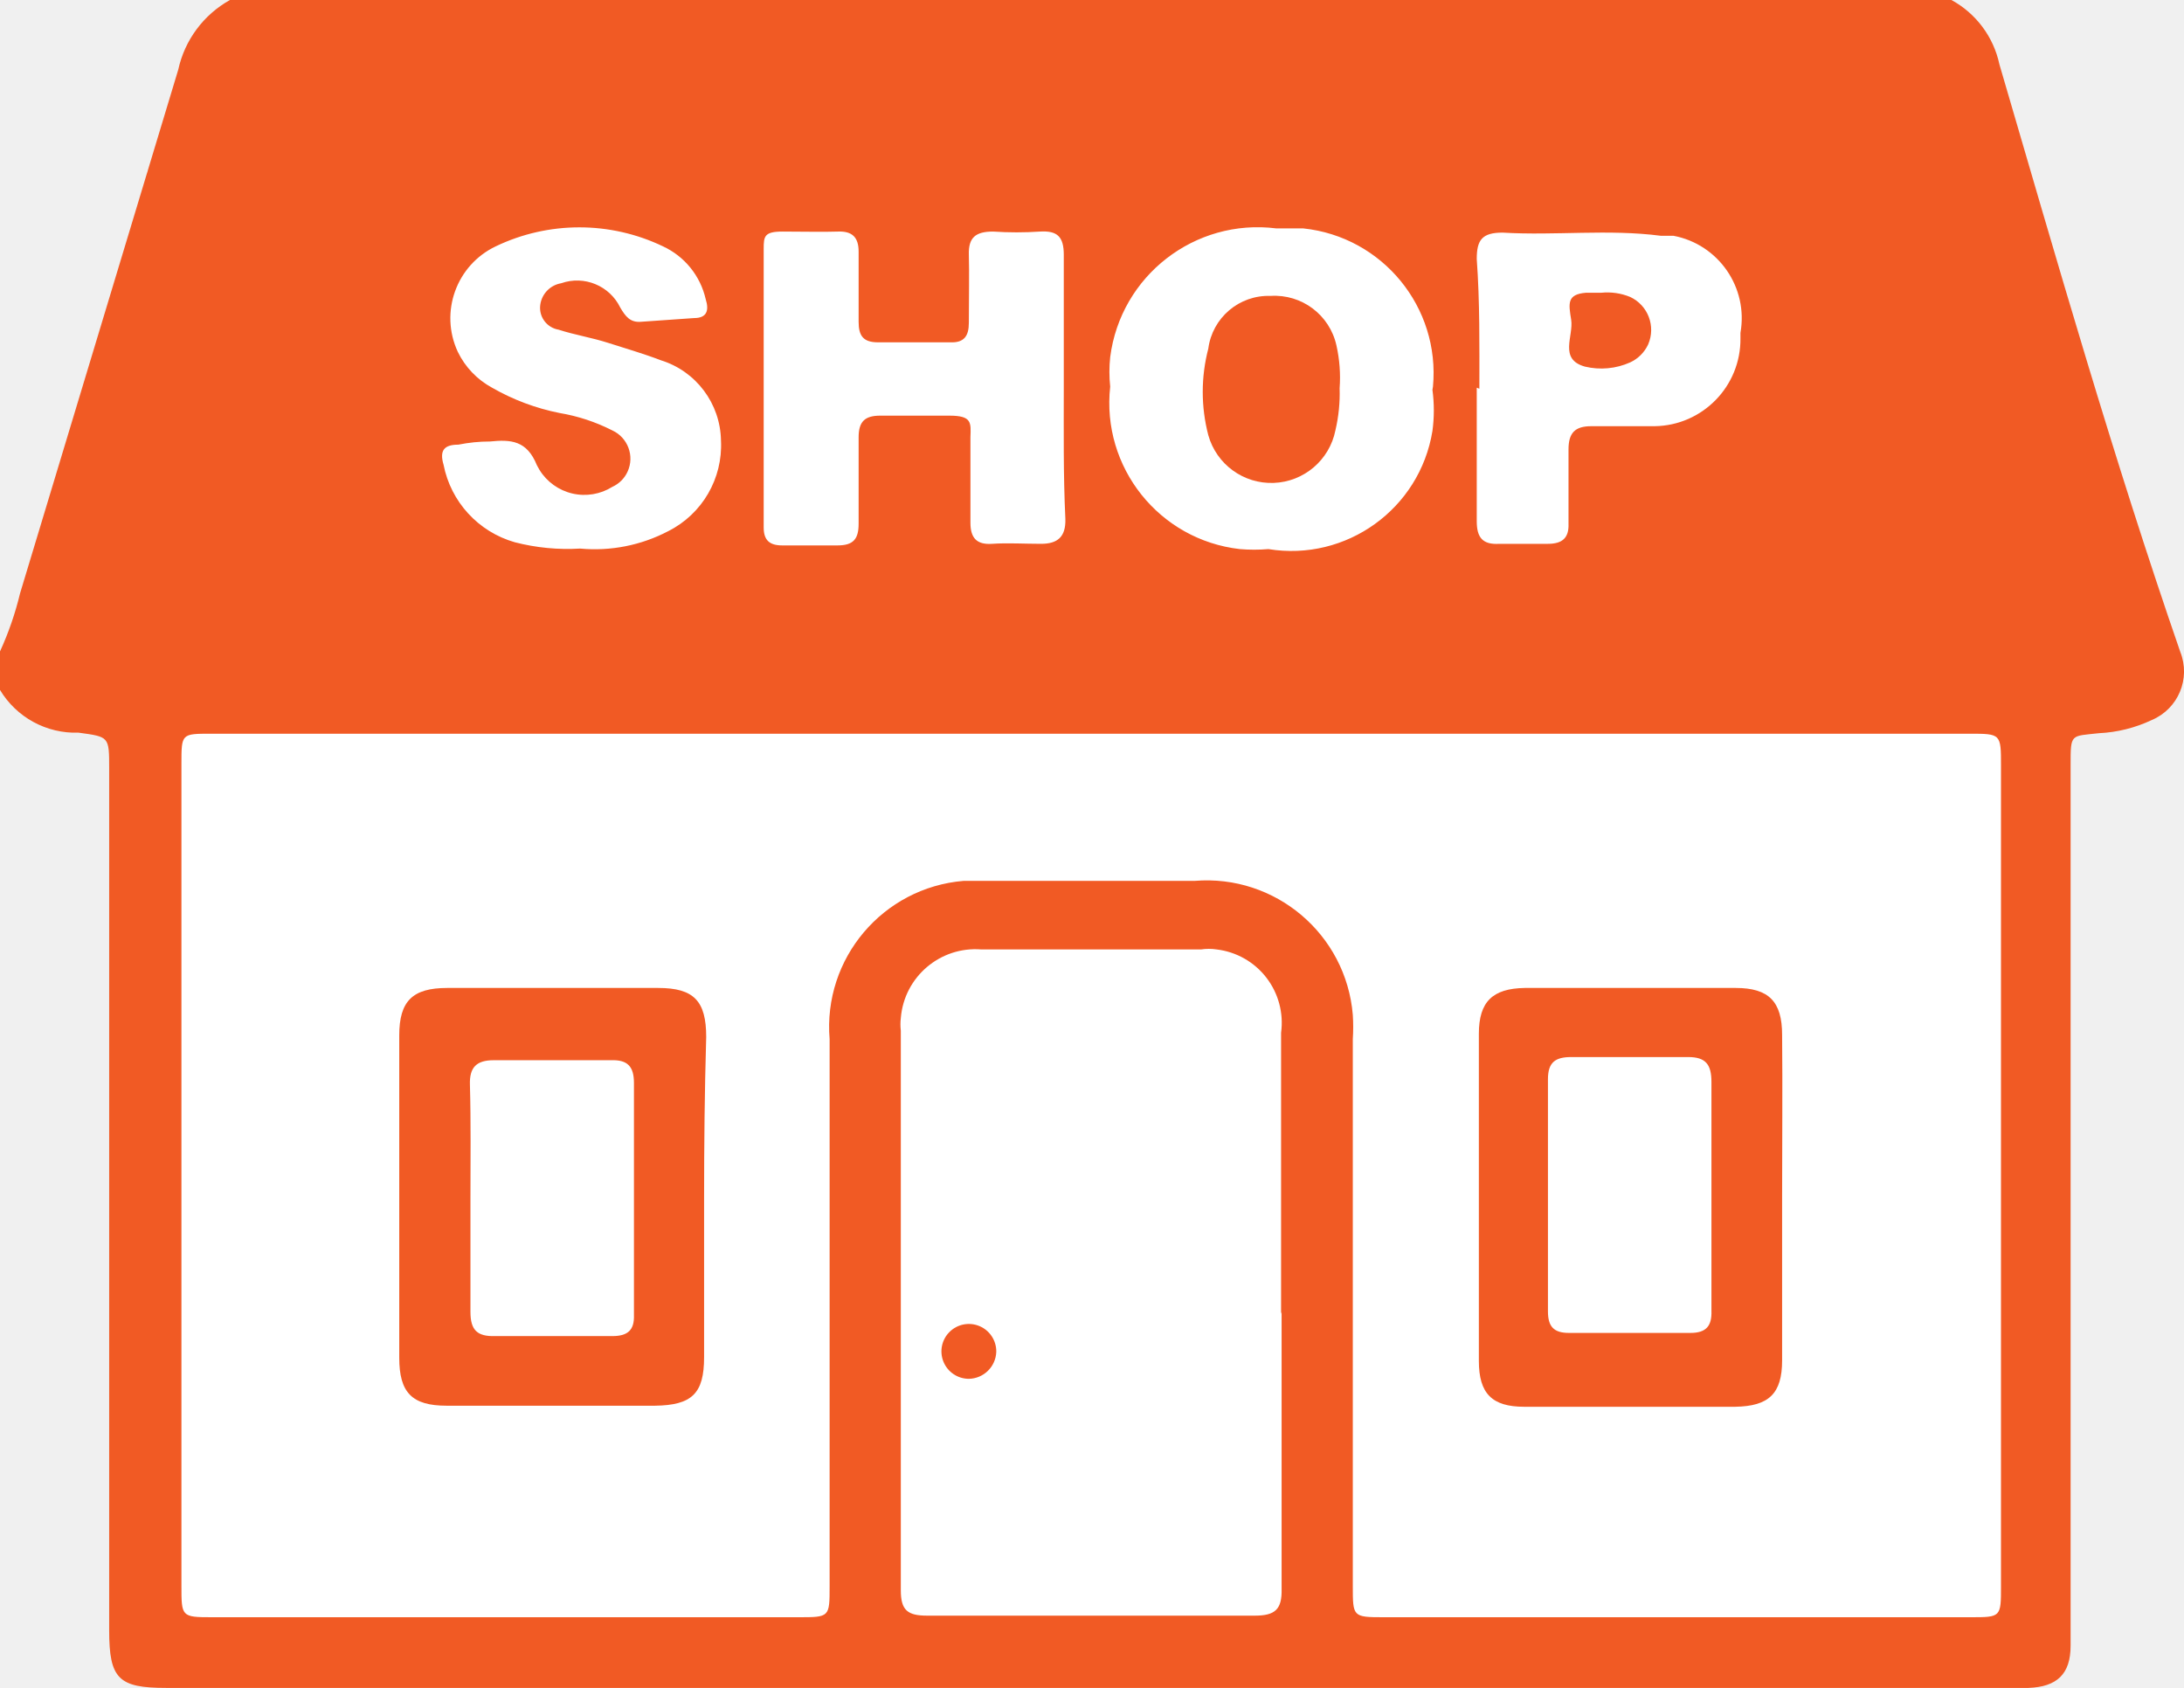
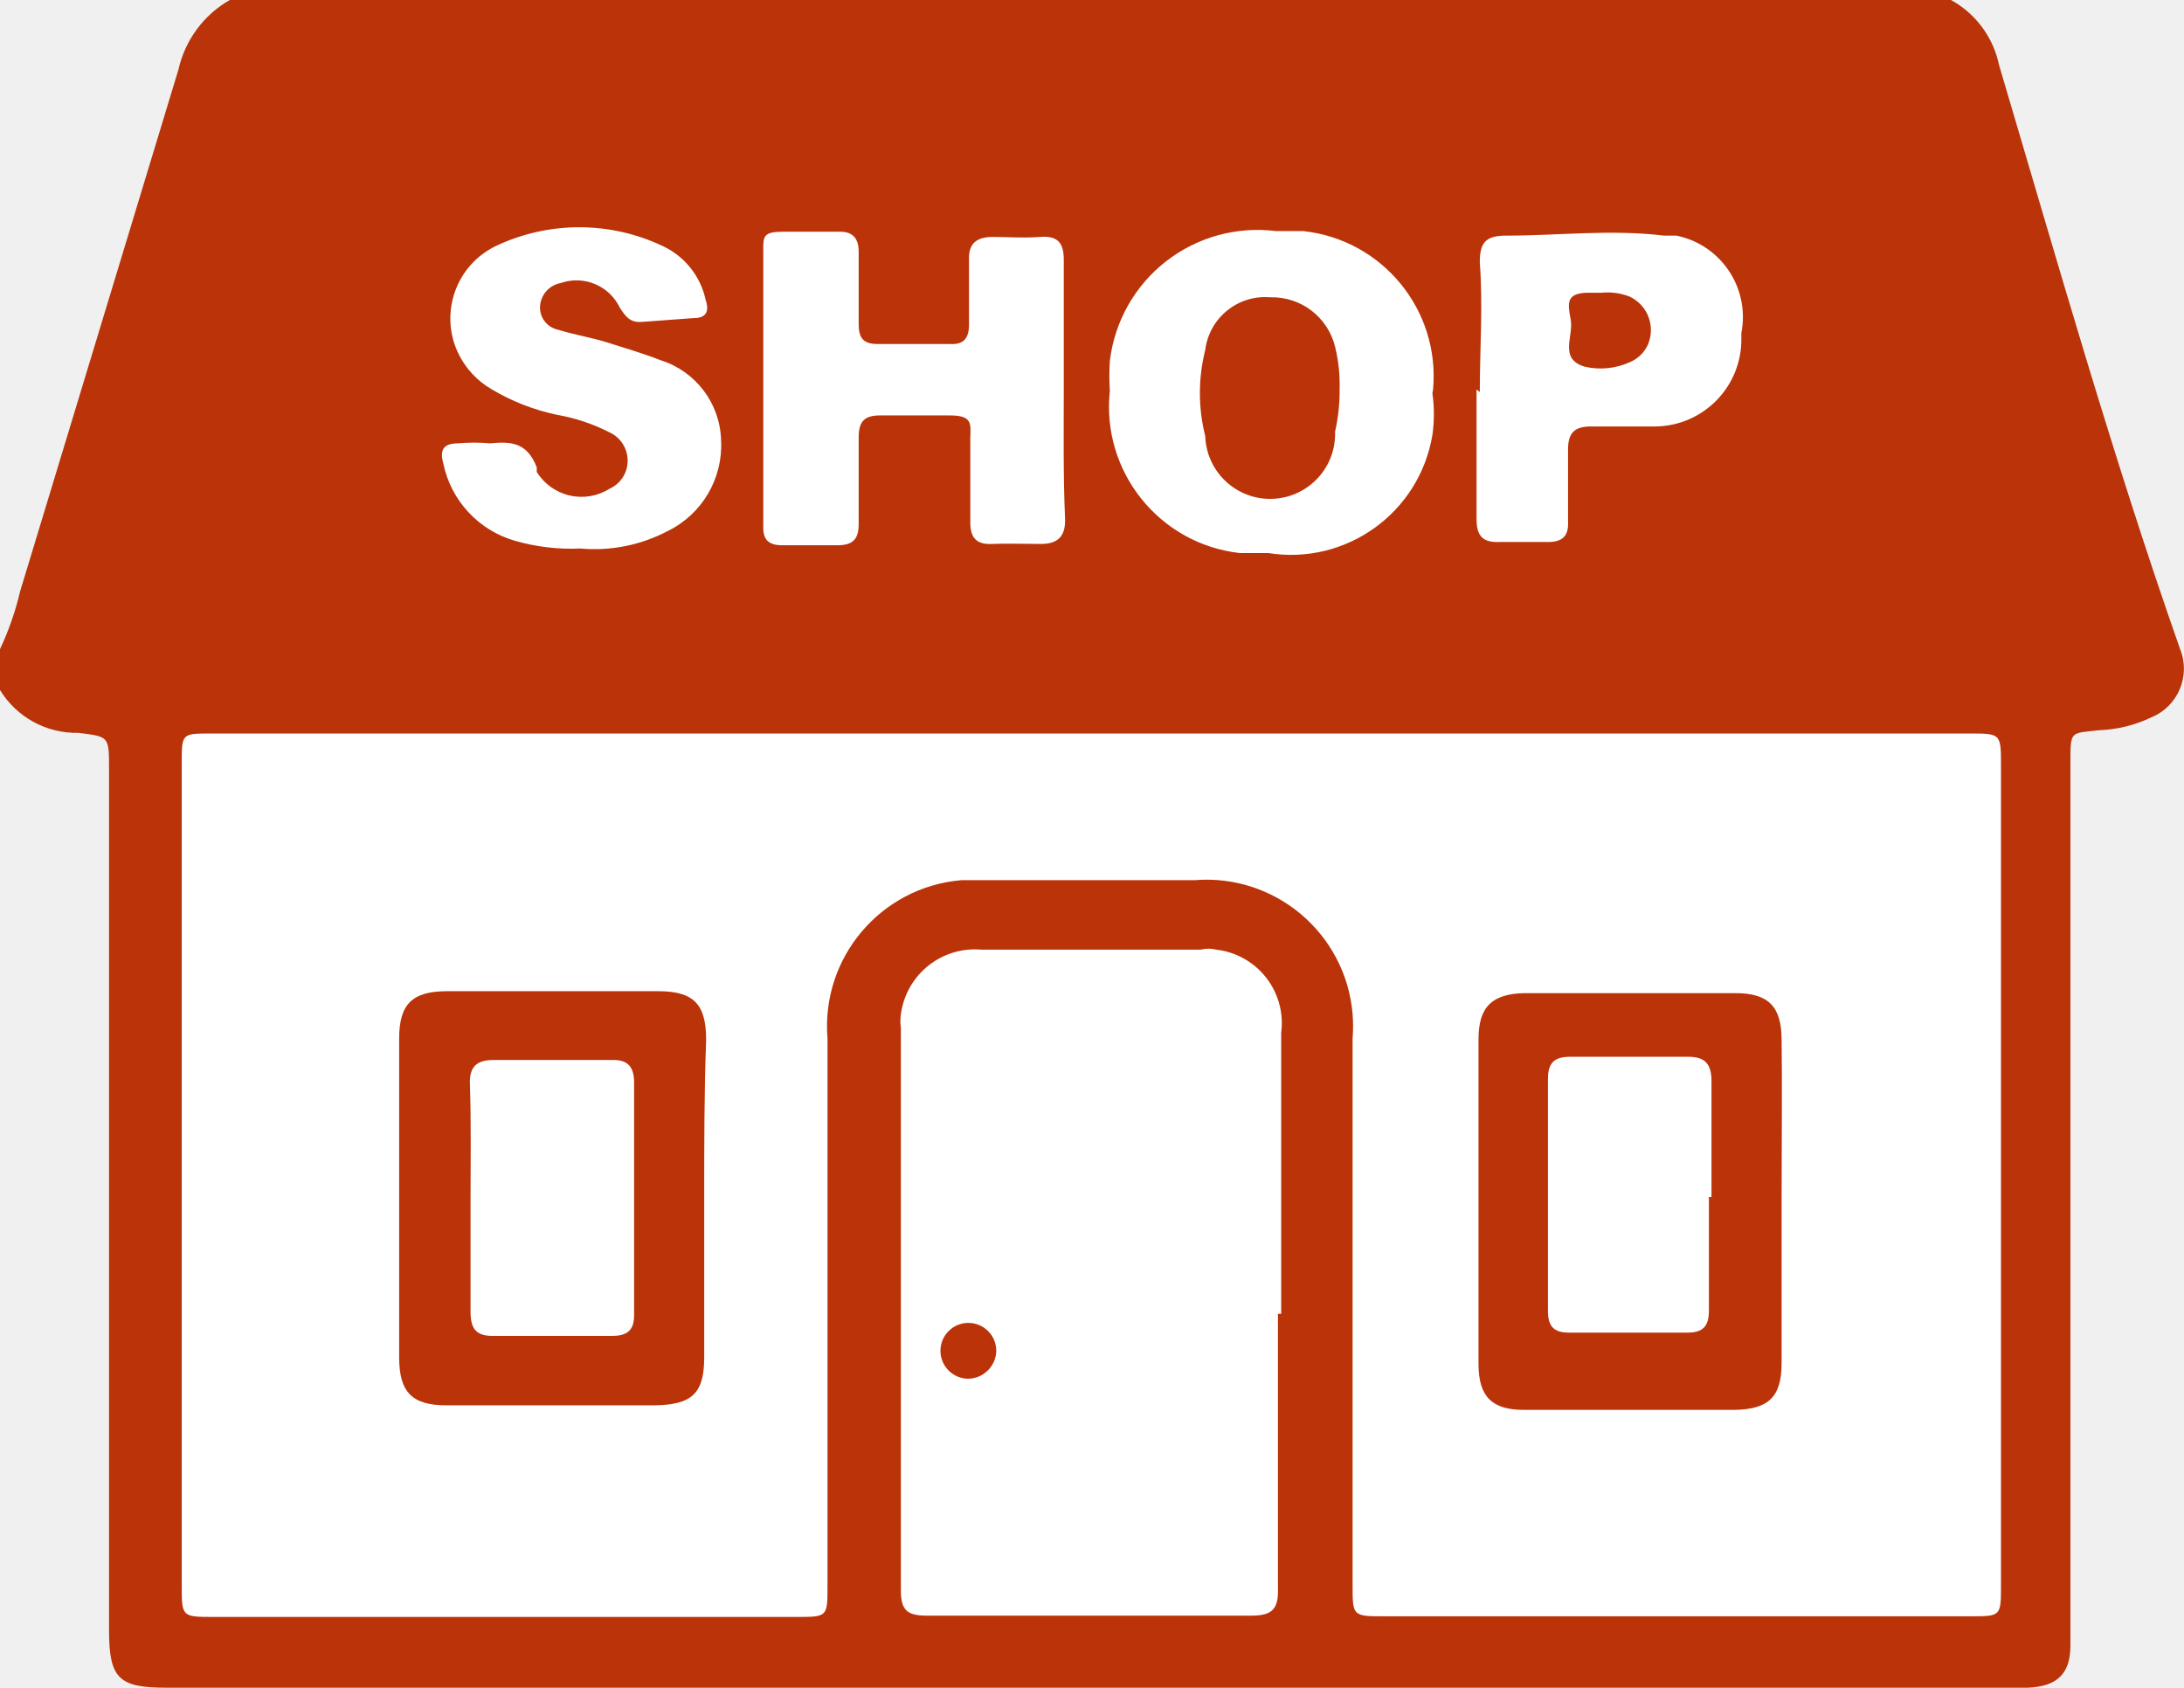
- <svg xmlns="http://www.w3.org/2000/svg" viewBox="0 0 41.41 32">
+ <svg xmlns="http://www.w3.org/2000/svg" viewBox="0 0 33.65 26">
  <defs>
-     <style>.cls-1{fill:#fff;}.cls-2{fill:#f15a24;}</style>
+     <style>.cls-1{fill:#fff;}.cls-2{fill:#ba3309;}</style>
  </defs>
  <g id="Layer_2" data-name="Layer 2">
    <g id="Layer_1-2" data-name="Layer 1">
-       <polygon class="cls-1" points="2.79 31.06 2.79 3.23 35.6 3.23 35.6 10.59 38.34 13.34 38.34 31.06 2.79 31.06" />
-       <g id="Layer_1-2-2" data-name="Layer 1-2">
-         <path class="cls-2" d="M4.36,0H37a1.82,1.82,0,0,1,.91,1.22C39,4.94,40.07,8.69,41.34,12.36a1,1,0,0,1-.54,1.29,2.63,2.63,0,0,1-1,.25c-.54.06-.54,0-.54.6V31.2c0,.54-.26.78-.8.8H3.15c-.9,0-1.08-.17-1.08-1.09V14.57c0-.61,0-.6-.58-.68A1.67,1.67,0,0,1,0,13.08v-.73a6,6,0,0,0,.38-1.1l3-9.93A2,2,0,0,1,4.36,0ZM20.7,13.91H4c-.56,0-.56,0-.56.57V30.06c0,.59,0,.6.58.6H15.14c.59,0,.59,0,.59-.59V19.7a2.78,2.78,0,0,1,2.54-3h4.38a2.78,2.78,0,0,1,3,2.54,3.53,3.53,0,0,1,0,.46V30.07c0,.58,0,.59.58.59H37.36c.58,0,.58,0,.58-.59V14.52c0-.61,0-.61-.6-.61Zm3.59,11V19.58A1.4,1.4,0,0,0,23.07,18a1,1,0,0,0-.3,0H18.61a1.42,1.42,0,0,0-1.53,1.3,1,1,0,0,0,0,.24V30.15c0,.38.13.48.5.48h6.21c.39,0,.52-.12.51-.51,0-1.73,0-3.49,0-5.25ZM20.17,7.33V4.83c0-.34-.12-.46-.45-.44a6.61,6.61,0,0,1-.89,0c-.33,0-.47.11-.46.44s0,.86,0,1.29c0,.25-.09.38-.35.37H16.65c-.28,0-.37-.12-.37-.39V4.77c0-.27-.12-.39-.39-.38s-.7,0-1.05,0-.36.09-.36.33V10c0,.24.11.34.35.34h1.05c.3,0,.4-.12.4-.41V8.29c0-.3.12-.41.41-.41H18c.43,0,.41.13.4.41V9.91c0,.29.12.42.41.4s.62,0,.93,0,.47-.13.46-.47C20.16,9,20.17,8.17,20.17,7.33Zm7,0a2.76,2.76,0,0,0-2.46-3H24.2a2.82,2.82,0,0,0-3.15,2.44,2.63,2.63,0,0,0,0,.56,2.79,2.79,0,0,0,2.46,3.08,3.25,3.25,0,0,0,.54,0,2.71,2.71,0,0,0,3.11-2.24,2.91,2.91,0,0,0,0-.78ZM11,10.4a3,3,0,0,0,1.67-.33,1.82,1.82,0,0,0,1-1.72,1.62,1.62,0,0,0-1.14-1.52c-.34-.13-.69-.23-1-.33s-.63-.15-.94-.25a.42.42,0,0,1-.35-.43.48.48,0,0,1,.4-.45.91.91,0,0,1,1.12.46c.1.17.19.29.4.27l1-.07c.24,0,.29-.14.22-.36a1.46,1.46,0,0,0-.81-1,3.67,3.67,0,0,0-3.17,0,1.51,1.51,0,0,0-.72,2,1.53,1.53,0,0,0,.65.68,4.22,4.22,0,0,0,1.28.48,3.46,3.46,0,0,1,1,.33.59.59,0,0,1,.29.78.58.58,0,0,1-.29.29,1,1,0,0,1-1.38-.32l-.05-.09c-.19-.47-.49-.49-.89-.45q-.3,0-.6.06c-.27,0-.36.11-.28.38a1.91,1.91,0,0,0,1.35,1.47A4,4,0,0,0,11,10.4ZM28,7.35V9.88c0,.31.11.45.43.43h.92c.27,0,.4-.11.39-.38V8.52c0-.31.12-.44.43-.44h1.2A1.65,1.65,0,0,0,33,6.41v-.1a1.59,1.59,0,0,0-1.27-1.84l-.24,0c-1-.13-2,0-3-.06-.39,0-.49.14-.49.5.06.82.05,1.64.05,2.46Z" />
-         <path class="cls-2" d="M13.35,22.73v3c0,.69-.23.91-.93.92H8.47c-.66,0-.9-.25-.9-.91V19.63c0-.65.25-.9.91-.9h4c.68,0,.91.25.91.93C13.36,20.69,13.35,21.71,13.35,22.73Zm-4.43,0v2.14c0,.35.13.47.47.46h2.22c.29,0,.42-.11.41-.4v-4.4c0-.31-.12-.44-.43-.43H9.36c-.32,0-.46.13-.45.46C8.93,21.28,8.92,22,8.92,22.73Z" />
-         <path class="cls-2" d="M33.79,22.69v3.1c0,.63-.25.87-.89.88h-4c-.61,0-.86-.25-.86-.87V19.6c0-.61.26-.86.87-.87h4c.63,0,.88.26.88.89C33.8,20.64,33.79,21.66,33.79,22.69Zm-1.34,0V20.51c0-.33-.11-.47-.44-.47H29.79c-.3,0-.44.1-.44.42v4.4c0,.29.11.41.4.41h2.3c.3,0,.41-.13.4-.42,0-.66,0-1.39,0-2.11Z" />
-         <path class="cls-2" d="M18.89,25.63a.53.53,0,0,1-.52.51.52.52,0,1,1,.52-.51Z" />
-         <path class="cls-2" d="M25.4,7.36a3.06,3.06,0,0,1-.08.8,1.24,1.24,0,0,1-2.41.09,3.25,3.25,0,0,1,0-1.64,1.15,1.15,0,0,1,1.18-1,1.2,1.2,0,0,1,1.25.94A2.77,2.77,0,0,1,25.4,7.36Z" />
-         <path class="cls-2" d="M30.36,5.55a1.14,1.14,0,0,1,.55.08.69.69,0,0,1,.34.9.7.7,0,0,1-.34.34,1.34,1.34,0,0,1-.86.08c-.5-.14-.21-.58-.26-.89s-.08-.48.28-.51Z" />
+       <polygon class="cls-1" points="2.11 25.57 2.79 7.09 5.17 1.94 29.77 2.37 31.21 10.27 31.9 25.35 28.66 25.57 2.11 25.57" />
+       <g id="Layer_1-2-2" data-name="Layer 1-2-2">
+         <path class="cls-2" d="M3.54,0H30.06a1.49,1.49,0,0,1,.74,1c.89,3,1.76,6.07,2.79,9a.81.81,0,0,1-.44,1.05,2.06,2.06,0,0,1-.81.2c-.44.05-.44,0-.44.49V25.35c0,.44-.21.63-.65.65H2.56c-.73,0-.88-.14-.88-.89V11.84c0-.5,0-.49-.47-.55A1.38,1.38,0,0,1,0,10.63V10a4.46,4.46,0,0,0,.31-.89L2.75,1.07A1.65,1.65,0,0,1,3.54,0ZM16.82,11.3H3.25c-.45,0-.45,0-.45.46V24.42c0,.48,0,.49.47.49h9c.48,0,.48,0,.48-.48V16a2.26,2.26,0,0,1,2.06-2.44H18.4a2.26,2.26,0,0,1,2.44,2.06,2.41,2.41,0,0,1,0,.38v8.42c0,.47,0,.48.47.48h9.05c.47,0,.47,0,.47-.48V11.8c0-.5,0-.5-.49-.5Zm2.92,8.94V15.91a1.14,1.14,0,0,0-1-1.28h0a.49.49,0,0,0-.24,0H15.12a1.15,1.15,0,0,0-1.24,1,.67.67,0,0,0,0,.2V24.5c0,.31.1.39.4.39h5c.32,0,.42-.1.41-.42V20.24ZM16.39,6v-2c0-.27-.1-.37-.37-.35s-.48,0-.72,0-.38.09-.37.35V5c0,.21-.08.31-.29.3H13.53c-.23,0-.3-.09-.3-.31V3.88c0-.22-.1-.32-.32-.31h-.85c-.29,0-.3.07-.3.26v4.3c0,.19.09.27.29.27h.85c.25,0,.33-.1.33-.33V6.74c0-.25.09-.34.33-.34h1.07c.34,0,.33.11.32.34V8.05c0,.24.1.34.33.33s.51,0,.76,0,.38-.11.37-.39C16.38,7.31,16.39,6.64,16.39,6Zm5.69,0a2.25,2.25,0,0,0-2-2.44h-.42a2.29,2.29,0,0,0-2.56,2,3.53,3.53,0,0,0,0,.46,2.27,2.27,0,0,0,2,2.5h.44a2.21,2.21,0,0,0,2.53-1.82h0a2.29,2.29,0,0,0,0-.64ZM8.94,8.45a2.42,2.42,0,0,0,1.35-.27,1.47,1.47,0,0,0,.82-1.4,1.33,1.33,0,0,0-.93-1.23c-.28-.11-.56-.19-.81-.27s-.51-.12-.77-.2a.35.35,0,0,1-.28-.35.39.39,0,0,1,.32-.37.74.74,0,0,1,.91.38c.09.14.16.23.33.22l.81-.06c.2,0,.24-.11.18-.29a1.19,1.19,0,0,0-.66-.82,3,3,0,0,0-2.57,0,1.24,1.24,0,0,0-.59,1.63A1.28,1.28,0,0,0,7.58,6a3.28,3.28,0,0,0,1,.39,2.86,2.86,0,0,1,.81.27.48.48,0,0,1,.24.63.47.47,0,0,1-.24.24.81.81,0,0,1-1.12-.26h0l0-.07c-.15-.39-.4-.4-.72-.37a2.72,2.72,0,0,0-.49,0c-.22,0-.29.09-.23.31a1.57,1.57,0,0,0,1.1,1.19A3.13,3.13,0,0,0,8.94,8.45ZM22.75,6V8c0,.25.09.36.35.35h.75c.22,0,.32-.09.31-.31V6.92c0-.25.1-.35.35-.35h1a1.34,1.34,0,0,0,1.32-1.36h0V5.13a1.28,1.28,0,0,0-1-1.5h-.19c-.82-.1-1.63,0-2.44,0-.32,0-.4.12-.4.41.05.67,0,1.33,0,2Z" />
+         <path class="cls-2" d="M10.85,18.47v2.44c0,.56-.19.73-.76.74H6.88c-.53,0-.73-.2-.73-.74V16c0-.53.2-.73.74-.73h3.25c.55,0,.74.2.74.75C10.85,16.81,10.85,17.64,10.85,18.47Zm-3.6,0v1.74c0,.28.1.38.38.37h1.8c.24,0,.34-.09.34-.32V16.68c0-.25-.1-.36-.35-.35H7.6c-.26,0-.37.11-.36.37C7.26,17.29,7.25,17.88,7.25,18.47Z" />
+         <path class="cls-2" d="M27.45,18.44V21c0,.52-.2.71-.72.72H23.48c-.49,0-.7-.2-.7-.71v-5c0-.5.21-.7.71-.71h3.25c.51,0,.71.21.71.72C27.46,16.77,27.45,17.6,27.45,18.44Zm-1.08,0V16.66c0-.26-.09-.38-.36-.38H24.2c-.24,0-.35.08-.35.34V20.2c0,.23.09.33.32.33H26c.24,0,.33-.1.33-.34V18.44Z" />
+         <path class="cls-2" d="M15.35,20.82a.44.44,0,0,1-.42.42.43.43,0,1,1,.42-.42Z" />
+         <path class="cls-2" d="M20.64,6a2.81,2.81,0,0,1-.07.65,1,1,0,0,1-2,.07,2.72,2.72,0,0,1,0-1.33.93.93,0,0,1,1-.81,1,1,0,0,1,1,.76A2.45,2.45,0,0,1,20.64,6Z" />
+         <path class="cls-2" d="M24.67,4.51a.94.94,0,0,1,.44.06.57.57,0,0,1,.28.74.53.53,0,0,1-.28.27,1.09,1.09,0,0,1-.69.07c-.41-.12-.17-.47-.22-.73s-.06-.39.23-.41Z" />
      </g>
    </g>
  </g>
</svg>
